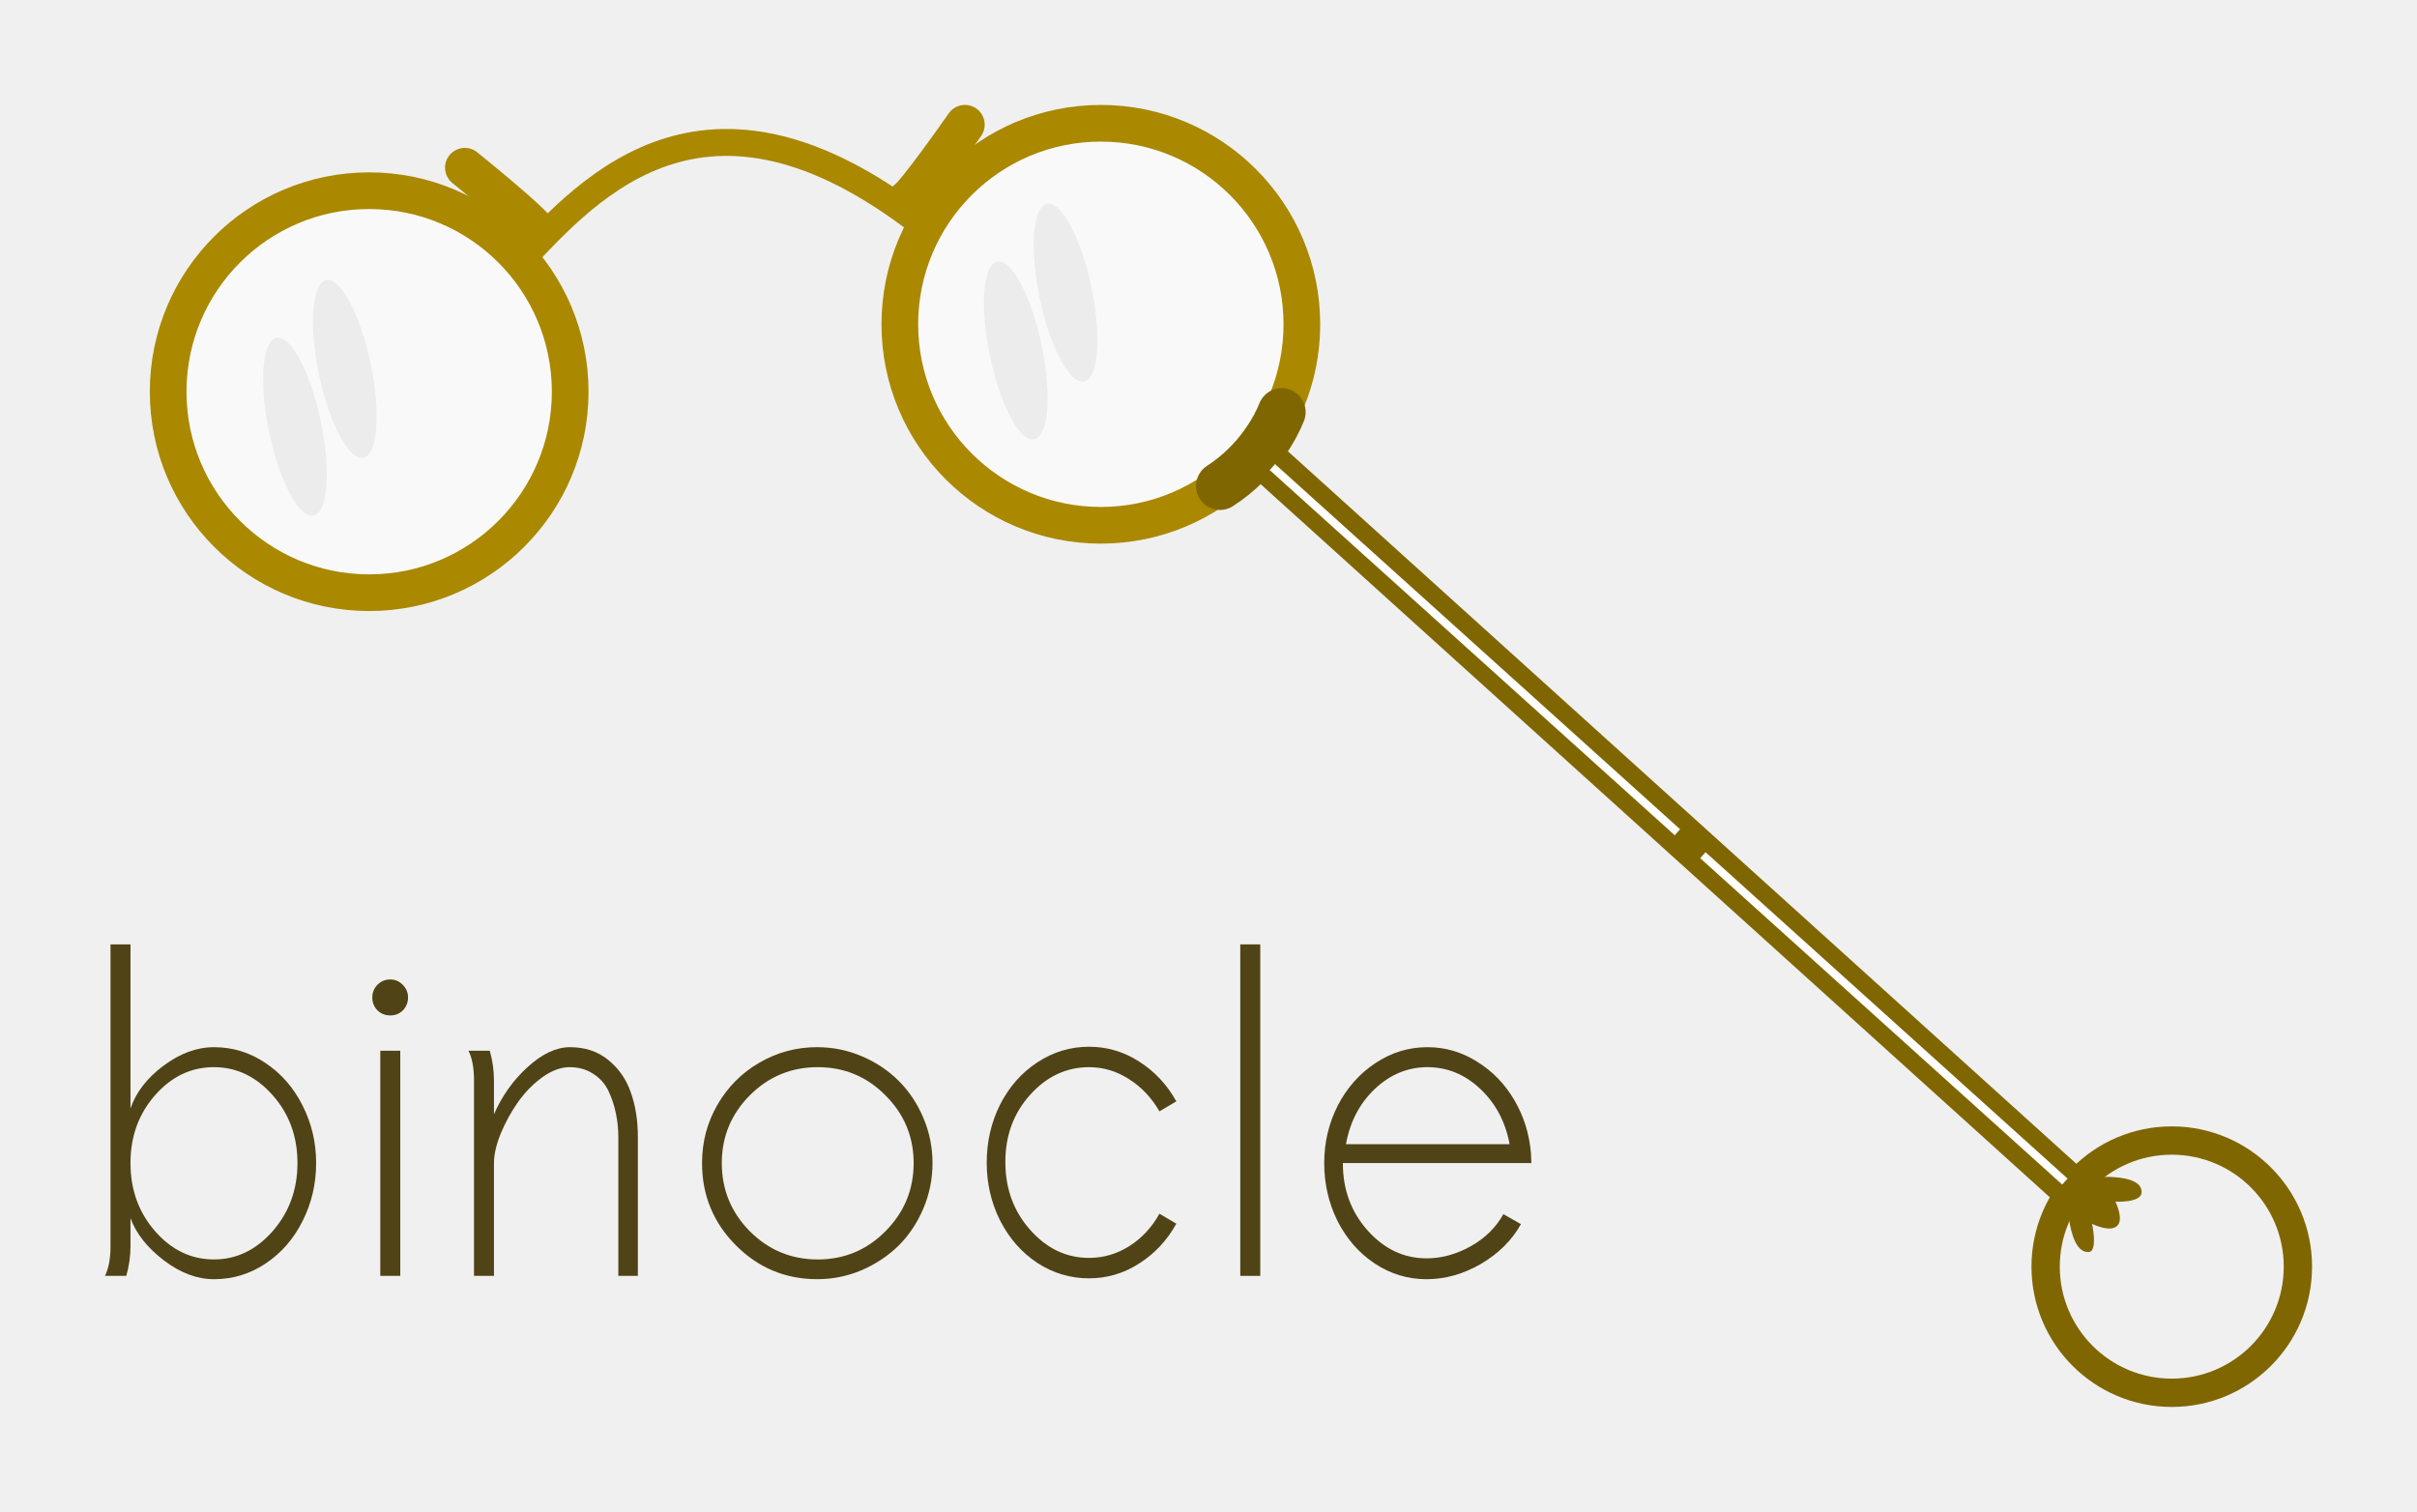
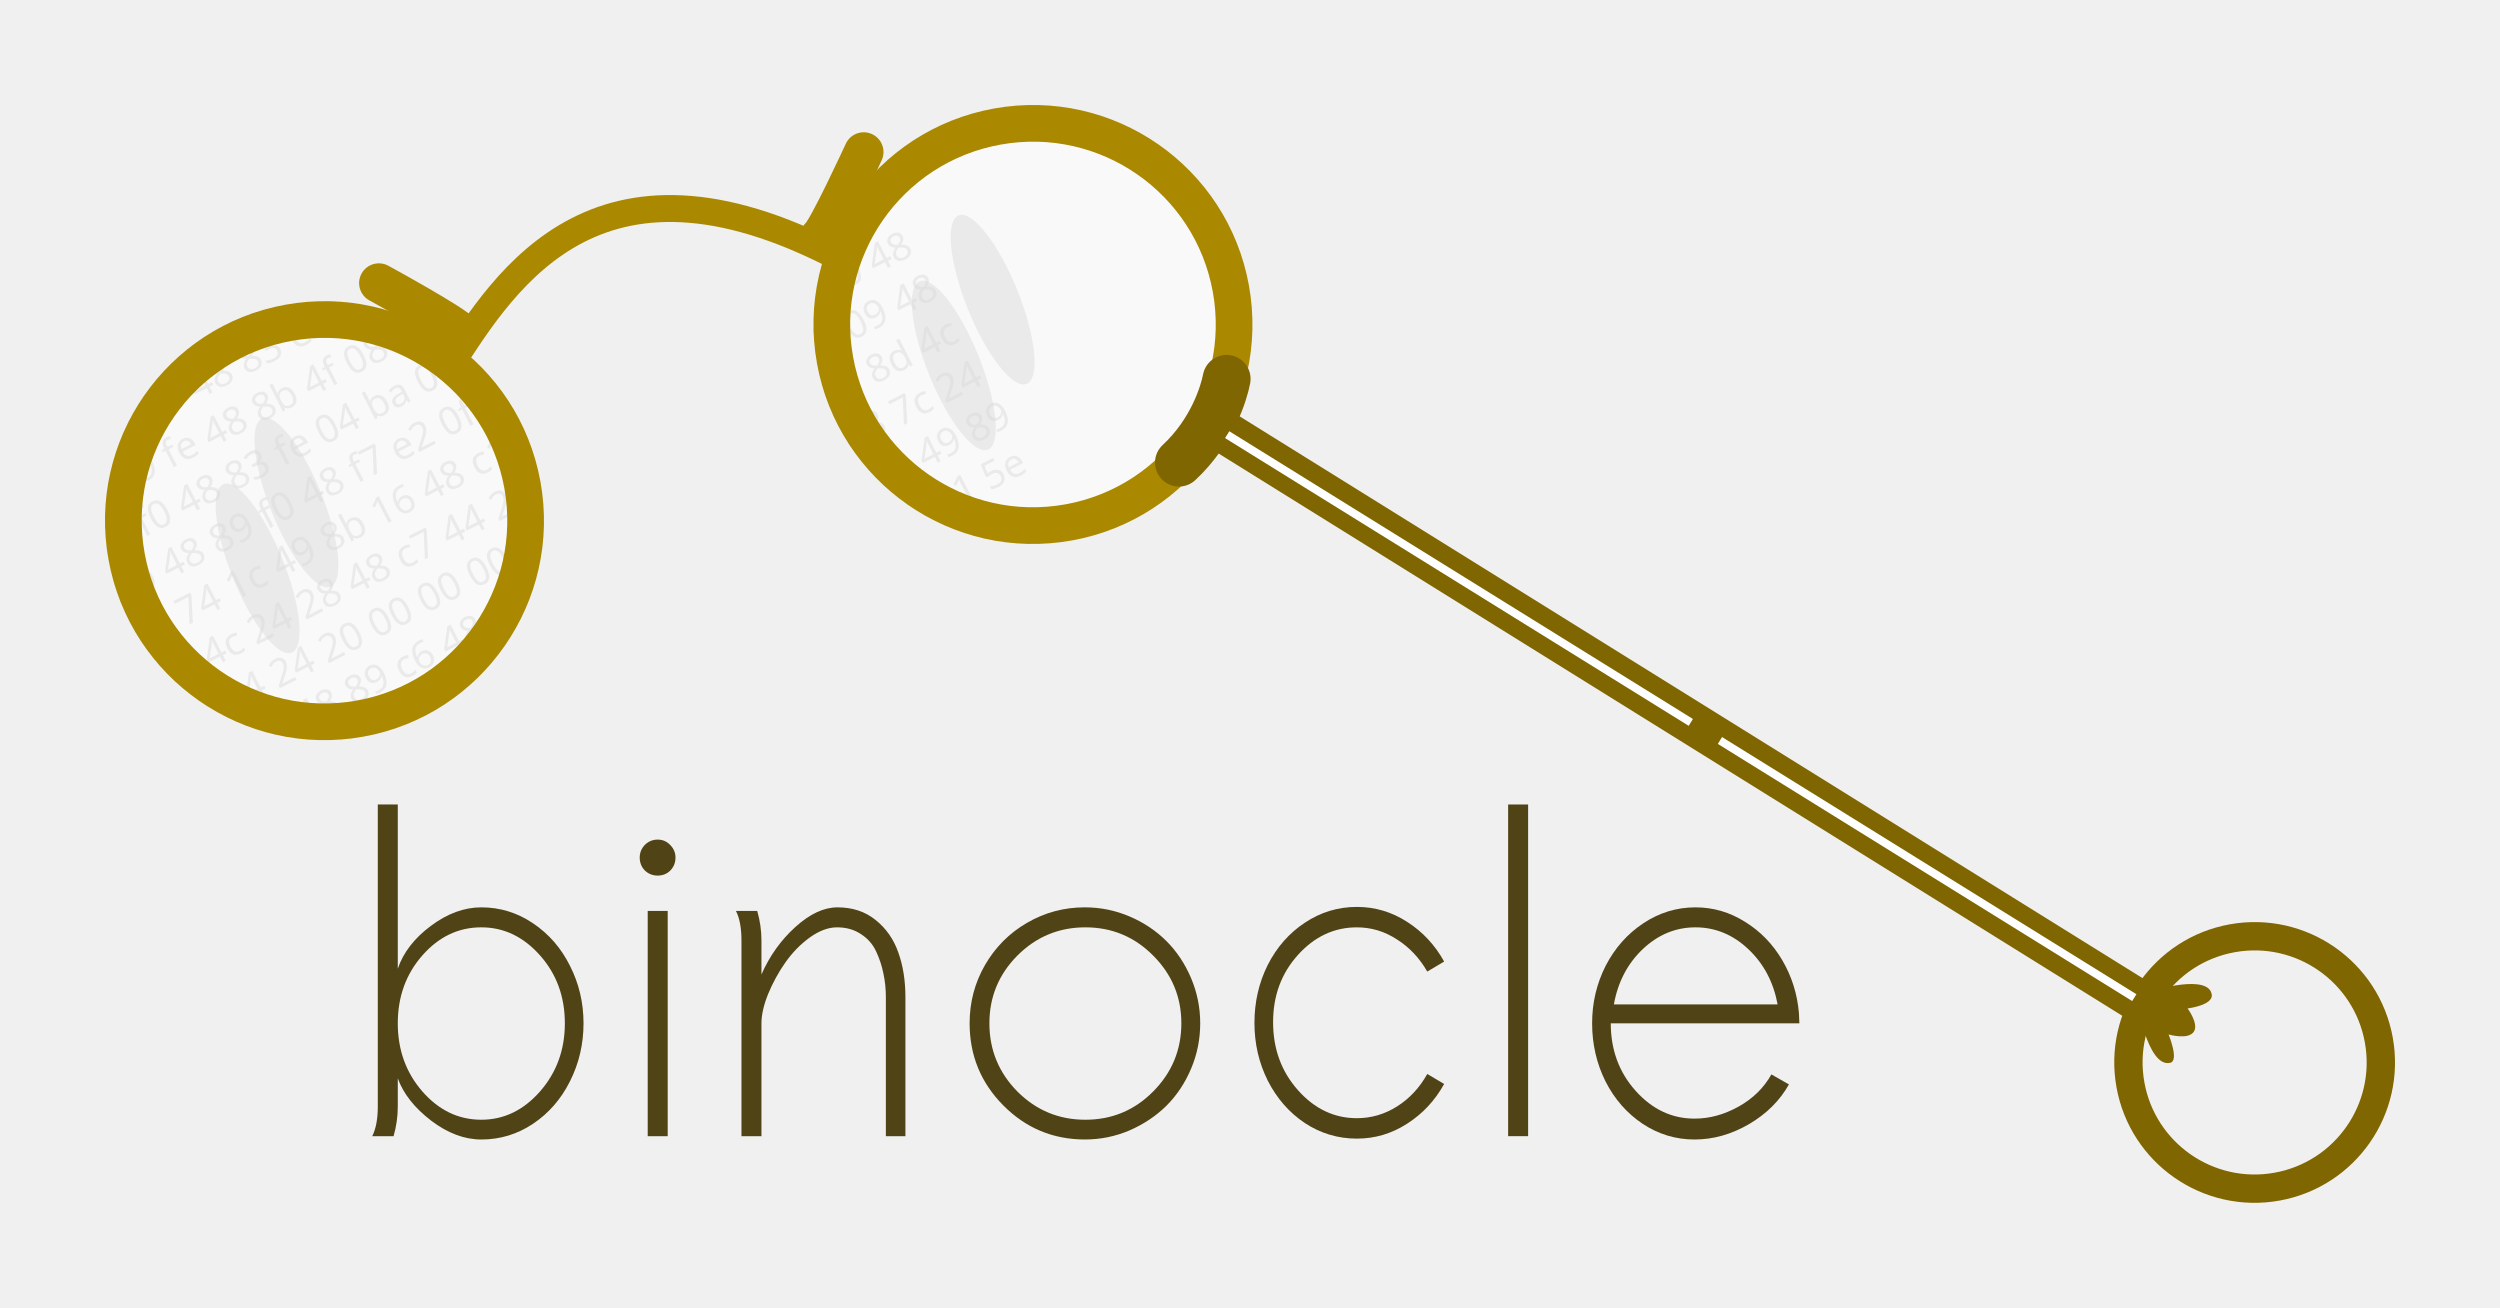
- <svg xmlns="http://www.w3.org/2000/svg" width="230.296mm" height="144.062mm" viewBox="0 0 230.296 144.062" version="1.1" id="svg5">
-   <defs id="defs2" />
-   <g id="layer1" transform="translate(-0.3695264,-58.99376)">
-     <path style="fill:none;stroke:#806600;stroke-width:4.065;stroke-linecap:butt;stroke-linejoin:miter;stroke-miterlimit:4;stroke-dasharray:none;stroke-opacity:1" d="m 119.481,101.481 77.805,70.311" id="path1259" />
-     <circle style="fill:none;stroke:#806600;stroke-width:2.698;stroke-linejoin:bevel;stroke-miterlimit:4;stroke-dasharray:none;stroke-opacity:1" id="circle1341" cx="207.299" cy="179.689" r="12.018" />
-     <circle style="fill:#f9f9f9;stroke:#aa8800;stroke-width:3.494;stroke-linejoin:bevel;stroke-miterlimit:4;stroke-dasharray:none" id="path858" cx="35.545" cy="96.317" r="19.153" />
-     <circle style="fill:#f9f9f9;stroke:#aa8800;stroke-width:3.494;stroke-linejoin:bevel;stroke-miterlimit:4;stroke-dasharray:none" id="circle940" cx="105.26" cy="89.893" r="19.153" />
-     <path style="fill:none;stroke:#aa8800;stroke-width:2.565;stroke-linecap:butt;stroke-linejoin:miter;stroke-miterlimit:4;stroke-dasharray:none;stroke-opacity:1" d="M 49.722,84.123 C 56.752,76.52 68.072,64.064 89.18,81.113" id="path975" />
-     <path style="fill:none;stroke:#aa8800;stroke-width:3.765;stroke-linecap:round;stroke-linejoin:miter;stroke-miterlimit:4;stroke-dasharray:none;stroke-opacity:1" d="M 51.532,81.061 C 51.156,80.2 44.655,74.969 44.655,74.969" id="path2442" />
-     <ellipse style="fill:#ececec;stroke:none;stroke-width:2.565;stroke-linejoin:bevel;stroke-miterlimit:4;stroke-dasharray:none;stroke-opacity:1" id="path2656" cx="7.486" cy="103.375" rx="2.517" ry="8.651" transform="rotate(-11.80419)" />
-     <ellipse style="fill:#ececec;stroke:none;stroke-width:2.565;stroke-linejoin:bevel;stroke-miterlimit:4;stroke-dasharray:none;stroke-opacity:1" id="ellipse2828" cx="13.258" cy="98.953" rx="2.517" ry="8.651" transform="rotate(-11.80419)" />
-     <path style="fill:none;stroke:#aa8800;stroke-width:3.765;stroke-linecap:round;stroke-linejoin:miter;stroke-miterlimit:4;stroke-dasharray:none;stroke-opacity:1" d="m 86.768,78.073 c 0.828,-0.445 5.542,-7.199 5.542,-7.199" id="path2524" />
-     <ellipse style="fill:#ececec;stroke:none;stroke-width:2.565;stroke-linejoin:bevel;stroke-miterlimit:4;stroke-dasharray:none;stroke-opacity:1" id="ellipse2830" cx="76.198" cy="110.315" rx="2.517" ry="8.651" transform="rotate(-11.80419)" />
-     <ellipse style="fill:#ececec;stroke:none;stroke-width:2.565;stroke-linejoin:bevel;stroke-miterlimit:4;stroke-dasharray:none;stroke-opacity:1" id="ellipse2832" cx="81.969" cy="105.892" rx="2.517" ry="8.651" transform="rotate(-11.80419)" />
-     <g aria-label="binocle" id="text3520" style="font-size:43.329px;line-height:1.25;font-family:Sawasdee;-inkscape-font-specification:Sawasdee;letter-spacing:0px;word-spacing:0px;fill:#504416;stroke-width:1.083">
+ <svg xmlns="http://www.w3.org/2000/svg" width="238.084mm" height="124.549mm" viewBox="0 0 238.084 124.549" version="1.1" id="svg5">
+   <defs id="defs2">
+     <mask maskUnits="userSpaceOnUse" id="mask13746">
+       <circle style="fill:#ebebeb;fill-opacity:0.428;stroke:#aa8800;stroke-width:3.494;stroke-linejoin:bevel;stroke-miterlimit:4;stroke-dasharray:none" id="circle13748" cx="105.26" cy="89.893" r="19.153" transform="rotate(16.82266)" />
+     </mask>
+     <mask maskUnits="userSpaceOnUse" id="mask13845">
+       <circle style="fill:#ebebeb;fill-opacity:0.428;stroke:#aa8800;stroke-width:3.494;stroke-linejoin:bevel;stroke-miterlimit:4;stroke-dasharray:none" id="circle13847" cx="35.545" cy="96.317" r="19.153" transform="rotate(16.82266)" />
+     </mask>
+   </defs>
+   <g id="layer1" transform="translate(0.2092868,-61.8413)">
+     <g aria-label="binocle" id="text3520" style="font-size:43.329px;line-height:1.25;font-family:Sawasdee;-inkscape-font-specification:Sawasdee;letter-spacing:0px;word-spacing:0px;fill:#504416;stroke-width:1.083" transform="translate(24.87065,-10.52429)">
      <path d="m 12.401,180.567 h -2.031 q 0.529,-1.058 0.529,-2.835 v -28.752 h 1.904 v 15.635 q 0.783,-2.306 3.131,-4.062 2.37,-1.777 4.824,-1.777 2.687,0 4.93,1.523 2.243,1.502 3.512,4.041 1.291,2.539 1.291,5.48 0,2.962 -1.291,5.522 -1.269,2.539 -3.512,4.041 -2.243,1.502 -4.93,1.502 -2.412,0 -4.781,-1.798 -2.37,-1.819 -3.174,-4.02 v 2.666 q 0,1.439 -0.402,2.835 z m 2.75,-17.222 q -2.348,2.666 -2.348,6.474 0,3.808 2.348,6.495 2.348,2.687 5.607,2.687 3.216,0 5.585,-2.687 2.37,-2.708 2.37,-6.495 0,-3.808 -2.37,-6.474 -2.37,-2.666 -5.585,-2.666 -3.258,0 -5.607,2.666 z" id="path37395" />
      <path d="m 35.842,154.037 q 0,-0.698 0.487,-1.206 0.508,-0.508 1.227,-0.508 0.698,0 1.185,0.508 0.508,0.508 0.508,1.206 0,0.719 -0.487,1.227 -0.487,0.487 -1.206,0.487 -0.719,0 -1.227,-0.487 -0.487,-0.508 -0.487,-1.227 z m 2.666,26.531 h -1.904 v -21.453 h 1.904 z" id="path37397" />
      <path d="m 45.003,159.114 h 2.031 q 0.402,1.396 0.402,2.835 v 3.216 q 1.164,-2.645 3.216,-4.506 2.073,-1.883 4.02,-1.883 2.158,0 3.639,1.206 1.502,1.206 2.158,3.089 0.677,1.883 0.677,4.253 v 13.244 h -1.862 v -13.244 q 0,-1.164 -0.233,-2.243 -0.212,-1.079 -0.698,-2.116 -0.487,-1.037 -1.46,-1.65 -0.952,-0.635 -2.264,-0.635 -1.248,0 -2.602,0.973 -1.333,0.973 -2.327,2.391 -0.973,1.396 -1.629,2.983 -0.635,1.587 -0.635,2.793 v 10.748 h -1.904 v -18.618 q 0,-1.819 -0.529,-2.835 z" id="path37399" />
      <path d="m 78.241,158.776 q 2.221,0 4.253,0.867 2.031,0.867 3.512,2.348 1.481,1.481 2.348,3.533 0.867,2.052 0.867,4.295 0,2.264 -0.867,4.316 -0.867,2.052 -2.348,3.533 -1.481,1.46 -3.512,2.348 -2.031,0.867 -4.253,0.867 -4.549,0 -7.765,-3.237 -3.216,-3.237 -3.216,-7.828 0,-3.004 1.46,-5.543 1.481,-2.56 3.999,-4.02 2.539,-1.481 5.522,-1.481 z m -9.097,11.044 q 0,3.787 2.666,6.495 2.687,2.687 6.474,2.687 3.787,0 6.453,-2.687 2.687,-2.708 2.687,-6.495 0,-3.766 -2.687,-6.453 -2.666,-2.687 -6.453,-2.687 -3.787,0 -6.474,2.687 -2.666,2.687 -2.666,6.453 z" id="path37401" />
      <path d="m 110.844,174.644 1.608,0.952 q -1.312,2.37 -3.533,3.787 -2.2,1.418 -4.781,1.418 -2.687,0 -4.951,-1.481 -2.243,-1.502 -3.533,-4.041 -1.269,-2.539 -1.269,-5.501 0,-2.983 1.269,-5.522 1.291,-2.539 3.533,-4.02 2.264,-1.502 4.951,-1.502 2.581,0 4.781,1.418 2.221,1.418 3.533,3.787 l -1.608,0.952 q -1.121,-1.946 -2.898,-3.068 -1.756,-1.142 -3.808,-1.142 -3.237,0 -5.607,2.623 -2.37,2.623 -2.37,6.411 0,3.808 2.37,6.474 2.37,2.666 5.607,2.666 2.052,0 3.829,-1.121 1.777,-1.121 2.877,-3.089 z" id="path37403" />
      <path d="m 120.449,180.567 h -1.904 v -31.587 h 1.904 z" id="path37405" />
      <path d="m 128.615,168.021 h 15.593 q -0.592,-3.195 -2.793,-5.268 -2.2,-2.073 -5.035,-2.073 -2.814,0 -5.014,2.073 -2.179,2.073 -2.75,5.268 z m 17.666,1.798 h -17.962 q 0,3.787 2.37,6.432 2.37,2.645 5.607,2.645 2.137,0 4.189,-1.142 2.052,-1.142 3.131,-3.068 l 1.671,0.952 q -1.291,2.306 -3.808,3.787 -2.518,1.46 -5.183,1.46 -2.687,0 -4.951,-1.502 -2.243,-1.502 -3.533,-4.041 -1.269,-2.56 -1.269,-5.522 0,-2.941 1.291,-5.48 1.312,-2.539 3.576,-4.041 2.285,-1.523 4.972,-1.523 2.539,0 4.718,1.375 2.2,1.354 3.554,3.66 1.354,2.306 1.587,5.056 z" id="path37407" />
    </g>
-     <path style="fill:#806600;fill-opacity:1;stroke:#806600;stroke-width:4.565;stroke-linecap:round;stroke-linejoin:miter;stroke-miterlimit:4;stroke-dasharray:none;stroke-opacity:1" d="m 116.612,105.302 c 3.677,-2.365 5.39,-5.779 5.878,-7.039" id="path21173" />
-     <path style="fill:#ffffff;stroke:#ffffff;stroke-width:0.765;stroke-linecap:butt;stroke-linejoin:miter;stroke-miterlimit:4;stroke-dasharray:none;stroke-opacity:1" d="m 121.603,103.501 75.512,68.081" id="path25651" />
-     <path style="fill:#806600;fill-opacity:1;stroke:none;stroke-width:0.265px;stroke-linecap:butt;stroke-linejoin:miter;stroke-opacity:1" d="m 197.286,171.791 c 0,0 -0.142,6.637 2.102,6.505 0.891,-0.053 0.318,-2.685 0.318,-2.685 0,0 1.798,0.904 2.448,0.13 0.562,-0.671 -0.226,-2.246 -0.226,-2.246 0,0 2.455,0.138 2.497,-0.882 0.085,-2.033 -5.363,-1.386 -5.363,-1.386 l -1.777,0.565" id="path25914" />
-     <path style="fill:#000000;stroke:#806600;stroke-width:3.265;stroke-linecap:butt;stroke-linejoin:miter;stroke-opacity:1;stroke-miterlimit:4;stroke-dasharray:none;fill-opacity:0" d="m 160.587,140.314 1.62,-1.821" id="path32495" />
+     <g id="g16142" transform="rotate(-10.21316,117.6554,131.0232)">
+       <circle style="fill:#ffffff;fill-opacity:1;stroke:none;stroke-width:3.494;stroke-linejoin:bevel;stroke-miterlimit:4;stroke-dasharray:none" id="circle14496" cx="35.545" cy="96.317" r="19.153" />
+       <circle style="fill:#ffffff;fill-opacity:1;stroke:none;stroke-width:3.494;stroke-linejoin:bevel;stroke-miterlimit:4;stroke-dasharray:none" id="circle14350" cx="105.26" cy="89.893" r="19.153" />
+       <text xml:space="preserve" style="font-style:normal;font-variant:normal;font-weight:normal;font-stretch:normal;font-size:3.735px;line-height:1.25;font-family:'Fira Code';-inkscape-font-specification:'Fira Code';letter-spacing:0px;word-spacing:0px;fill:#cccccc;fill-opacity:1;stroke:none;stroke-width:0.093" x="-15.203" y="68.084" id="text3178-3" transform="rotate(-16.82266)" mask="url(#mask13845)">
+         <tspan style="font-style:normal;font-variant:normal;font-weight:normal;font-stretch:normal;font-family:'Fira Code';-inkscape-font-specification:'Fira Code';fill:#cccccc;stroke-width:0.093" x="-15.203" y="68.084" id="tspan3216-1">e3 38 8e e3 48 f7 64 24  18 48 8b 44 24 10 49 89</tspan>
+         <tspan style="font-style:normal;font-variant:normal;font-weight:normal;font-stretch:normal;font-family:'Fira Code';-inkscape-font-specification:'Fira Code';fill:#cccccc;stroke-width:0.093" x="-15.203" y="72.753" id="tspan6851-8">06 48 c1 ea 06 49 89 56  08 48 83 c4 38 5b 41 5e</tspan>
+         <tspan style="font-style:normal;font-variant:normal;font-weight:normal;font-stretch:normal;font-family:'Fira Code';-inkscape-font-specification:'Fira Code';fill:#cccccc;stroke-width:0.093" x="-15.203" y="77.422" id="tspan6853-9">c3 48 8b 74 24 18 48 85  f6 75 08 ff 15 b7 18 82</tspan>
+         <tspan style="font-style:normal;font-variant:normal;font-weight:normal;font-stretch:normal;font-family:'Fira Code';-inkscape-font-specification:'Fira Code';fill:#cccccc;stroke-width:0.093" x="-15.203" y="82.091" id="tspan6855-6">00 0f 0b 48 8b 7c 24 10  ff 15 22 f0 81 00 0f 0b</tspan>
+         <tspan style="font-style:normal;font-variant:normal;font-weight:normal;font-stretch:normal;font-family:'Fira Code';-inkscape-font-specification:'Fira Code';fill:#cccccc;stroke-width:0.093" x="-15.203" y="86.759" id="tspan6857-4">41 56 53 48 83 ec 38 48  01 d6 0f 82 9b 00 00 00</tspan>
+         <tspan style="font-style:normal;font-variant:normal;font-weight:normal;font-stretch:normal;font-family:'Fira Code';-inkscape-font-specification:'Fira Code';fill:#cccccc;stroke-width:0.093" x="-15.203" y="91.428" id="tspan6859-3">49 89 fe 48 8b 4f 08 48  8d 04 09 48 39 f0 48 0f</tspan>
+         <tspan style="font-style:normal;font-variant:normal;font-weight:normal;font-stretch:normal;font-family:'Fira Code';-inkscape-font-specification:'Fira Code';fill:#cccccc;stroke-width:0.093" x="-15.203" y="96.097" id="tspan6861-3">47 f0 48 83 fe 04 ba 04  00 00 00 48 0f 46 f2 31</tspan>
+         <tspan style="font-style:normal;font-variant:normal;font-weight:normal;font-stretch:normal;font-family:'Fira Code';-inkscape-font-specification:'Fira Code';fill:#cccccc;stroke-width:0.093" x="-15.203" y="100.765" id="tspan6863-3">db 48 89 f0 48 f7 e2 0f  91 c3 48 c1 e3 02 48 85</tspan>
+         <tspan style="font-style:normal;font-variant:normal;font-weight:normal;font-stretch:normal;font-family:'Fira Code';-inkscape-font-specification:'Fira Code';fill:#cccccc;stroke-width:0.093" x="-15.203" y="105.434" id="tspan6865-8">c9 74 1c 49 8b 16 48 c1  e1 02 48 89 54 24 20 48</tspan>
+         <tspan style="font-style:normal;font-variant:normal;font-weight:normal;font-stretch:normal;font-family:'Fira Code';-inkscape-font-specification:'Fira Code';fill:#cccccc;stroke-width:0.093" x="-15.203" y="110.103" id="tspan6867-6">89 4c 24 28 48 c7 44 24  30 04 00 00 00 eb 09 48</tspan>
+         <tspan style="font-style:normal;font-variant:normal;font-weight:normal;font-stretch:normal;font-family:'Fira Code';-inkscape-font-specification:'Fira Code';fill:#cccccc;stroke-width:0.093" x="-15.203" y="114.772" id="tspan6869-0">c7 44 24 20 00 00 00 00  48 8d 7c 24 08 48 8d 4c</tspan>
+         <tspan style="font-style:normal;font-variant:normal;font-weight:normal;font-stretch:normal;font-family:'Fira Code';-inkscape-font-specification:'Fira Code';fill:#cccccc;stroke-width:0.093" x="-15.203" y="119.44" id="tspan6871-4">24 20 48 89 c6 48 89 da  e8 53 05 10 00 83 7c 24</tspan>
+         <tspan style="font-style:normal;font-variant:normal;font-weight:normal;font-stretch:normal;font-family:'Fira Code';-inkscape-font-specification:'Fira Code';fill:#cccccc;stroke-width:0.093" x="-15.203" y="124.109" id="tspan6873-8">08 01 74 1d 48 8b 44 24  10 48 8b 4c 24 18 49 89</tspan>
+         <tspan style="font-style:normal;font-variant:normal;font-weight:normal;font-stretch:normal;font-family:'Fira Code';-inkscape-font-specification:'Fira Code';fill:#cccccc;stroke-width:0.093" x="-15.203" y="128.778" id="tspan6875-8">06 48 c1 e9 02 49 89 4e  08 48 83 c4 38 5b 41 5e</tspan>
+         <tspan style="font-style:normal;font-variant:normal;font-weight:normal;font-stretch:normal;font-family:'Fira Code';-inkscape-font-specification:'Fira Code';fill:#cccccc;stroke-width:0.093" x="-15.203" y="133.446" id="tspan6877-8">c3 48 8b 74 24 18 48 85  f6 75 08 ff 15 f7 17 82</tspan>
+         <tspan style="font-style:normal;font-variant:normal;font-weight:normal;font-stretch:normal;font-family:'Fira Code';-inkscape-font-specification:'Fira Code';fill:#cccccc;stroke-width:0.093" x="-15.203" y="138.115" id="tspan6879-9">00 0f 0b 48 8b 7c 24 10  ff 15 62 ef 81 00 0f 0b</tspan>
+         <tspan style="font-style:normal;font-variant:normal;font-weight:normal;font-stretch:normal;font-family:'Fira Code';-inkscape-font-specification:'Fira Code';fill:#cccccc;stroke-width:0.093" x="-15.203" y="142.784" id="tspan6881-7">0f b7 c6 48 89 ce 48 29  d6 48 89 07 48 89 77 08</tspan>
+         <tspan style="font-style:normal;font-variant:normal;font-weight:normal;font-stretch:normal;font-family:'Fira Code';-inkscape-font-specification:'Fira Code';fill:#cccccc;stroke-width:0.093" x="-15.203" y="147.453" id="tspan6883-7">48 89 4f 10 c3 66 2e 0f  1f 84 00 00 00 00 00 90</tspan>
+         <tspan style="font-style:normal;font-variant:normal;font-weight:normal;font-stretch:normal;font-family:'Fira Code';-inkscape-font-specification:'Fira Code';fill:#cccccc;stroke-width:0.093" x="-15.203" y="152.121" id="tspan6885-6">48 83 ec 58 48 89 74 24  10 48 89 54 24 18 0f 10</tspan>
+         <tspan style="font-style:normal;font-variant:normal;font-weight:normal;font-stretch:normal;font-family:'Fira Code';-inkscape-font-specification:'Fira Code';fill:#cccccc;stroke-width:0.093" x="-15.203" y="156.79" id="tspan6887-4" />
+       </text>
+       <text xml:space="preserve" style="font-style:normal;font-variant:normal;font-weight:normal;font-stretch:normal;font-size:3.735px;line-height:1.25;font-family:'Fira Code';-inkscape-font-specification:'Fira Code';letter-spacing:0px;word-spacing:0px;fill:#cccccc;fill-opacity:1;stroke:none;stroke-width:0.093" x="-15.203" y="68.084" id="text3178" transform="rotate(-16.82266)" mask="url(#mask13746)">
+         <tspan style="font-style:normal;font-variant:normal;font-weight:normal;font-stretch:normal;font-family:'Fira Code';-inkscape-font-specification:'Fira Code';fill:#cccccc;stroke-width:0.093" x="-15.203" y="68.084" id="tspan3216">e3 38 8e e3 48 f7 64 24  18 48 8b 44 24 10 49 89</tspan>
+         <tspan style="font-style:normal;font-variant:normal;font-weight:normal;font-stretch:normal;font-family:'Fira Code';-inkscape-font-specification:'Fira Code';fill:#cccccc;stroke-width:0.093" x="-15.203" y="72.753" id="tspan6851">06 48 c1 ea 06 49 89 56  08 48 83 c4 38 5b 41 5e</tspan>
+         <tspan style="font-style:normal;font-variant:normal;font-weight:normal;font-stretch:normal;font-family:'Fira Code';-inkscape-font-specification:'Fira Code';fill:#cccccc;stroke-width:0.093" x="-15.203" y="77.422" id="tspan6853">c3 48 8b 74 24 18 48 85  f6 75 08 ff 15 b7 18 82</tspan>
+         <tspan style="font-style:normal;font-variant:normal;font-weight:normal;font-stretch:normal;font-family:'Fira Code';-inkscape-font-specification:'Fira Code';fill:#cccccc;stroke-width:0.093" x="-15.203" y="82.091" id="tspan6855">00 0f 0b 48 8b 7c 24 10  ff 15 22 f0 81 00 0f 0b</tspan>
+         <tspan style="font-style:normal;font-variant:normal;font-weight:normal;font-stretch:normal;font-family:'Fira Code';-inkscape-font-specification:'Fira Code';fill:#cccccc;stroke-width:0.093" x="-15.203" y="86.759" id="tspan6857">41 56 53 48 83 ec 38 48  01 d6 0f 82 9b 00 00 00</tspan>
+         <tspan style="font-style:normal;font-variant:normal;font-weight:normal;font-stretch:normal;font-family:'Fira Code';-inkscape-font-specification:'Fira Code';fill:#cccccc;stroke-width:0.093" x="-15.203" y="91.428" id="tspan6859">49 89 fe 48 8b 4f 08 48  8d 04 09 48 39 f0 48 0f</tspan>
+         <tspan style="font-style:normal;font-variant:normal;font-weight:normal;font-stretch:normal;font-family:'Fira Code';-inkscape-font-specification:'Fira Code';fill:#cccccc;stroke-width:0.093" x="-15.203" y="96.097" id="tspan6861">47 f0 48 83 fe 04 ba 04  00 00 00 48 0f 46 f2 31</tspan>
+         <tspan style="font-style:normal;font-variant:normal;font-weight:normal;font-stretch:normal;font-family:'Fira Code';-inkscape-font-specification:'Fira Code';fill:#cccccc;stroke-width:0.093" x="-15.203" y="100.765" id="tspan6863">db 48 89 f0 48 f7 e2 0f  91 c3 48 c1 e3 02 48 85</tspan>
+         <tspan style="font-style:normal;font-variant:normal;font-weight:normal;font-stretch:normal;font-family:'Fira Code';-inkscape-font-specification:'Fira Code';fill:#cccccc;stroke-width:0.093" x="-15.203" y="105.434" id="tspan6865">c9 74 1c 49 8b 16 48 c1  e1 02 48 89 54 24 20 48</tspan>
+         <tspan style="font-style:normal;font-variant:normal;font-weight:normal;font-stretch:normal;font-family:'Fira Code';-inkscape-font-specification:'Fira Code';fill:#cccccc;stroke-width:0.093" x="-15.203" y="110.103" id="tspan6867">89 4c 24 28 48 c7 44 24  30 04 00 00 00 eb 09 48</tspan>
+         <tspan style="font-style:normal;font-variant:normal;font-weight:normal;font-stretch:normal;font-family:'Fira Code';-inkscape-font-specification:'Fira Code';fill:#cccccc;stroke-width:0.093" x="-15.203" y="114.772" id="tspan6869">c7 44 24 20 00 00 00 00  48 8d 7c 24 08 48 8d 4c</tspan>
+         <tspan style="font-style:normal;font-variant:normal;font-weight:normal;font-stretch:normal;font-family:'Fira Code';-inkscape-font-specification:'Fira Code';fill:#cccccc;stroke-width:0.093" x="-15.203" y="119.44" id="tspan6871">24 20 48 89 c6 48 89 da  e8 53 05 10 00 83 7c 24</tspan>
+         <tspan style="font-style:normal;font-variant:normal;font-weight:normal;font-stretch:normal;font-family:'Fira Code';-inkscape-font-specification:'Fira Code';fill:#cccccc;stroke-width:0.093" x="-15.203" y="124.109" id="tspan6873">08 01 74 1d 48 8b 44 24  10 48 8b 4c 24 18 49 89</tspan>
+         <tspan style="font-style:normal;font-variant:normal;font-weight:normal;font-stretch:normal;font-family:'Fira Code';-inkscape-font-specification:'Fira Code';fill:#cccccc;stroke-width:0.093" x="-15.203" y="128.778" id="tspan6875">06 48 c1 e9 02 49 89 4e  08 48 83 c4 38 5b 41 5e</tspan>
+         <tspan style="font-style:normal;font-variant:normal;font-weight:normal;font-stretch:normal;font-family:'Fira Code';-inkscape-font-specification:'Fira Code';fill:#cccccc;stroke-width:0.093" x="-15.203" y="133.446" id="tspan6877">c3 48 8b 74 24 18 48 85  f6 75 08 ff 15 f7 17 82</tspan>
+         <tspan style="font-style:normal;font-variant:normal;font-weight:normal;font-stretch:normal;font-family:'Fira Code';-inkscape-font-specification:'Fira Code';fill:#cccccc;stroke-width:0.093" x="-15.203" y="138.115" id="tspan6879">00 0f 0b 48 8b 7c 24 10  ff 15 62 ef 81 00 0f 0b</tspan>
+         <tspan style="font-style:normal;font-variant:normal;font-weight:normal;font-stretch:normal;font-family:'Fira Code';-inkscape-font-specification:'Fira Code';fill:#cccccc;stroke-width:0.093" x="-15.203" y="142.784" id="tspan6881">0f b7 c6 48 89 ce 48 29  d6 48 89 07 48 89 77 08</tspan>
+         <tspan style="font-style:normal;font-variant:normal;font-weight:normal;font-stretch:normal;font-family:'Fira Code';-inkscape-font-specification:'Fira Code';fill:#cccccc;stroke-width:0.093" x="-15.203" y="147.453" id="tspan6883">48 89 4f 10 c3 66 2e 0f  1f 84 00 00 00 00 00 90</tspan>
+         <tspan style="font-style:normal;font-variant:normal;font-weight:normal;font-stretch:normal;font-family:'Fira Code';-inkscape-font-specification:'Fira Code';fill:#cccccc;stroke-width:0.093" x="-15.203" y="152.121" id="tspan6885">48 83 ec 58 48 89 74 24  10 48 89 54 24 18 0f 10</tspan>
+         <tspan style="font-style:normal;font-variant:normal;font-weight:normal;font-stretch:normal;font-family:'Fira Code';-inkscape-font-specification:'Fira Code';fill:#cccccc;stroke-width:0.093" x="-15.203" y="156.79" id="tspan6887" />
+       </text>
+       <path style="fill:none;stroke:#806600;stroke-width:4.065;stroke-linecap:butt;stroke-linejoin:miter;stroke-miterlimit:4;stroke-dasharray:none;stroke-opacity:1" d="m 119.481,101.481 77.805,70.311" id="path1259" />
+       <circle style="fill:none;stroke:#806600;stroke-width:2.698;stroke-linejoin:bevel;stroke-miterlimit:4;stroke-dasharray:none;stroke-opacity:1" id="circle1341" cx="207.299" cy="179.689" r="12.018" />
+       <circle style="fill:#ebebeb;fill-opacity:0.275;stroke:#aa8800;stroke-width:3.494;stroke-linejoin:bevel;stroke-miterlimit:4;stroke-dasharray:none" id="path858" cx="35.545" cy="96.317" r="19.153" />
+       <circle style="fill:#ebebeb;fill-opacity:0.275;stroke:#aa8800;stroke-width:3.494;stroke-linejoin:bevel;stroke-miterlimit:4;stroke-dasharray:none" id="circle940" cx="105.26" cy="89.893" r="19.153" />
+       <path style="fill:none;stroke:#aa8800;stroke-width:2.565;stroke-linecap:butt;stroke-linejoin:miter;stroke-miterlimit:4;stroke-dasharray:none;stroke-opacity:1" d="M 49.722,84.123 C 56.752,76.52 68.072,64.064 89.18,81.113" id="path975" />
+       <path style="fill:none;stroke:#aa8800;stroke-width:3.765;stroke-linecap:round;stroke-linejoin:miter;stroke-miterlimit:4;stroke-dasharray:none;stroke-opacity:1" d="M 51.532,81.061 C 51.156,80.2 44.655,74.969 44.655,74.969" id="path2442" />
+       <ellipse style="fill:#d8d8d8;fill-opacity:0.456;stroke:none;stroke-width:2.565;stroke-linejoin:bevel;stroke-miterlimit:4;stroke-dasharray:none;stroke-opacity:1" id="path2656" cx="7.486" cy="103.375" rx="2.517" ry="8.651" transform="rotate(-11.80419)" />
+       <ellipse style="fill:#d8d8d8;fill-opacity:0.456;stroke:none;stroke-width:2.565;stroke-linejoin:bevel;stroke-miterlimit:4;stroke-dasharray:none;stroke-opacity:1" id="ellipse2828" cx="13.258" cy="98.953" rx="2.517" ry="8.651" transform="rotate(-11.80419)" />
+       <path style="fill:none;stroke:#aa8800;stroke-width:3.765;stroke-linecap:round;stroke-linejoin:miter;stroke-miterlimit:4;stroke-dasharray:none;stroke-opacity:1" d="m 86.768,78.073 c 0.828,-0.445 5.542,-7.199 5.542,-7.199" id="path2524" />
+       <ellipse style="fill:#d8d8d8;fill-opacity:0.456;stroke:none;stroke-width:2.565;stroke-linejoin:bevel;stroke-miterlimit:4;stroke-dasharray:none;stroke-opacity:1" id="ellipse2830" cx="76.198" cy="110.315" rx="2.517" ry="8.651" transform="rotate(-11.80419)" />
+       <ellipse style="fill:#d8d8d8;fill-opacity:0.456;stroke:none;stroke-width:2.565;stroke-linejoin:bevel;stroke-miterlimit:4;stroke-dasharray:none;stroke-opacity:1" id="ellipse2832" cx="81.969" cy="105.892" rx="2.517" ry="8.651" transform="rotate(-11.80419)" />
+       <path style="fill:#806600;fill-opacity:1;stroke:#806600;stroke-width:4.565;stroke-linecap:round;stroke-linejoin:miter;stroke-miterlimit:4;stroke-dasharray:none;stroke-opacity:1" d="m 116.612,105.302 c 3.677,-2.365 5.39,-5.779 5.878,-7.039" id="path21173" />
+       <path style="fill:#ffffff;stroke:#ffffff;stroke-width:0.765;stroke-linecap:butt;stroke-linejoin:miter;stroke-miterlimit:4;stroke-dasharray:none;stroke-opacity:1" d="m 121.603,103.501 75.512,68.081" id="path25651" />
+       <path style="fill:#806600;fill-opacity:1;stroke:none;stroke-width:0.265px;stroke-linecap:butt;stroke-linejoin:miter;stroke-opacity:1" d="m 197.286,171.791 c 0,0 -0.142,6.637 2.102,6.505 0.891,-0.053 0.318,-2.685 0.318,-2.685 0,0 1.798,0.904 2.448,0.13 0.562,-0.671 -0.226,-2.246 -0.226,-2.246 0,0 2.455,0.138 2.497,-0.882 0.085,-2.033 -5.363,-1.386 -5.363,-1.386 l -1.777,0.565" id="path25914" />
+       <path style="fill:#000000;fill-opacity:0;stroke:#806600;stroke-width:3.265;stroke-linecap:butt;stroke-linejoin:miter;stroke-miterlimit:4;stroke-dasharray:none;stroke-opacity:1" d="m 160.587,140.314 1.62,-1.821" id="path32495" />
+     </g>
  </g>
</svg>
